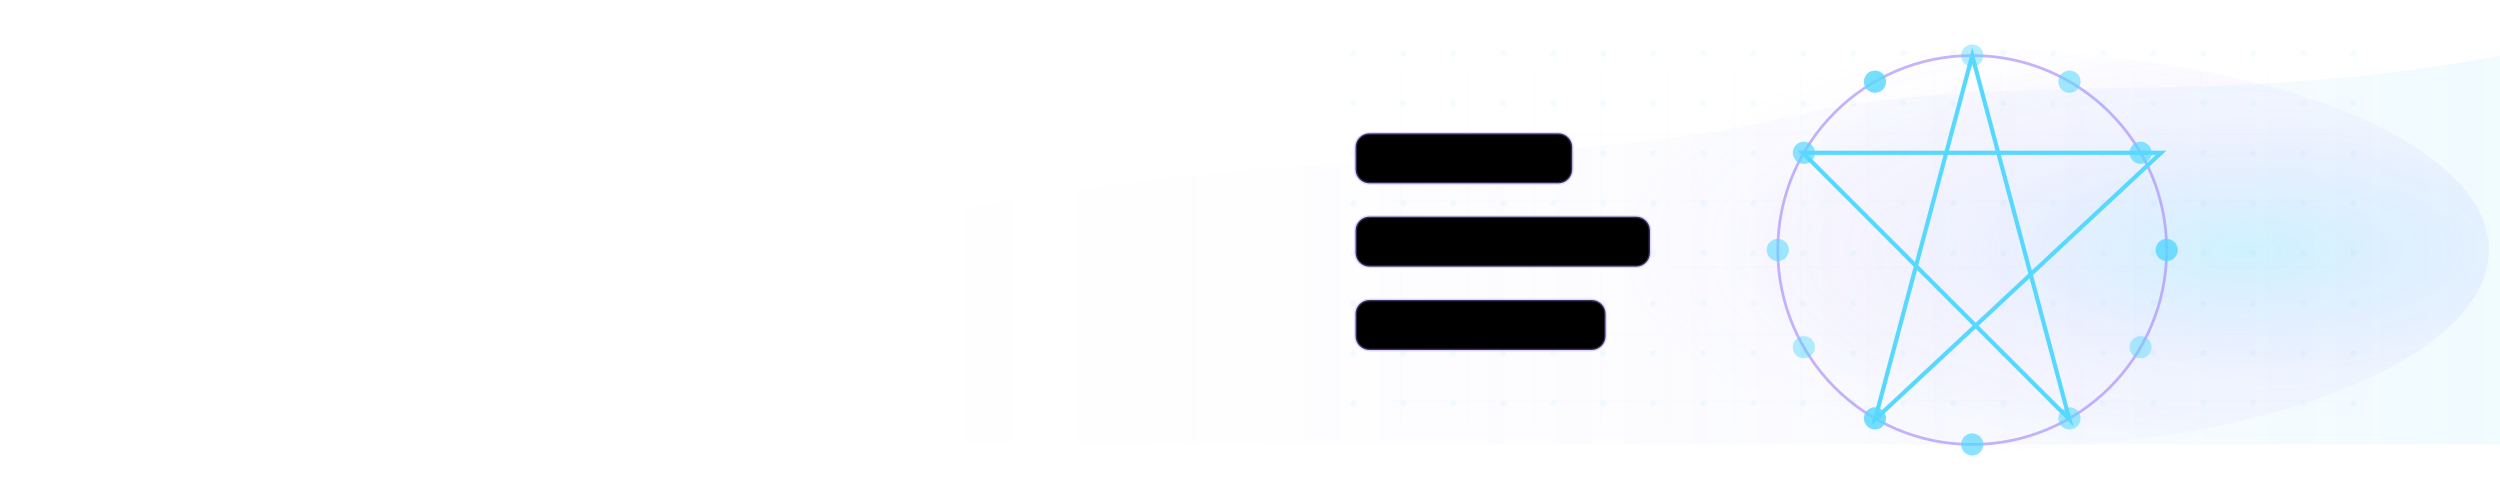
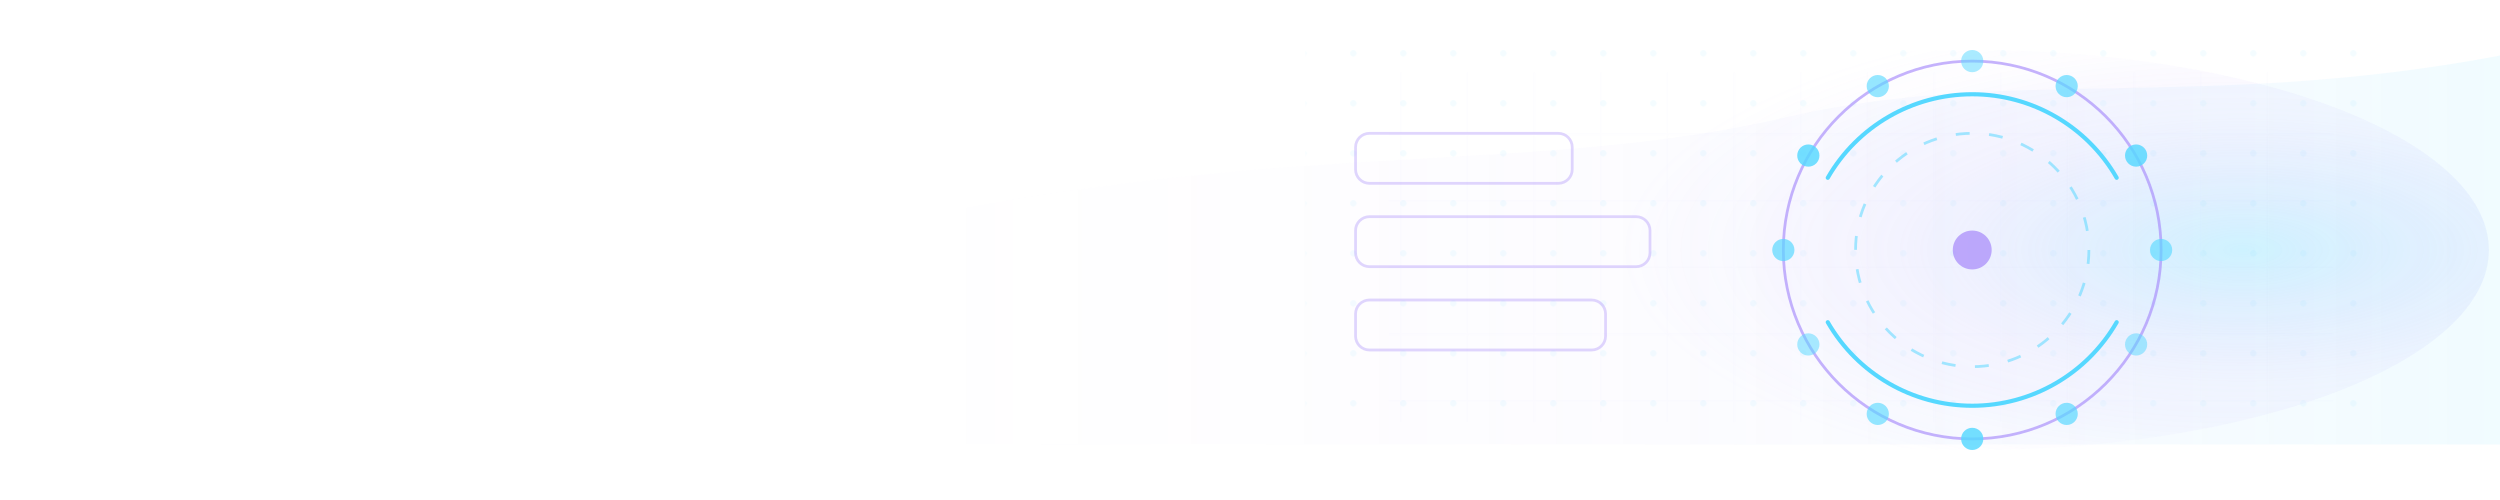
<svg xmlns="http://www.w3.org/2000/svg" viewBox="0 0 900 180" preserveAspectRatio="xMaxYMid meet" role="img" aria-labelledby="title-a6f20ddb desc-a6f20ddb">
  <defs>
    <linearGradient id="fade-a6f20ddb" x1="0" x2="1">
      <stop offset="0%" stop-color="#A78BFA" stop-opacity="0" />
      <stop offset="36%" stop-color="#A78BFA" stop-opacity=".06" />
      <stop offset="100%" stop-color="#56D8FF" stop-opacity=".24" />
    </linearGradient>
    <radialGradient id="glow-a6f20ddb" cx="76%" cy="50%" r="60%">
      <stop offset="0%" stop-color="#56D8FF" stop-opacity=".28" />
      <stop offset="55%" stop-color="#A78BFA" stop-opacity=".08" />
      <stop offset="100%" stop-color="#A78BFA" stop-opacity="0" />
    </radialGradient>
    <filter id="soft-a6f20ddb" x="-30%" y="-50%" width="160%" height="200%">
      <feGaussianBlur stdDeviation="2.1" result="blur" />
      <feMerge>
        <feMergeNode in="blur" />
        <feMergeNode in="SourceGraphic" />
      </feMerge>
    </filter>
    <pattern id="grid-a6f20ddb" width="24" height="24" patternUnits="userSpaceOnUse">
      <path d="M24 0H0V24" fill="none" stroke="#A78BFA" stroke-opacity=".11" stroke-width="1" />
    </pattern>
    <pattern id="dots-a6f20ddb" width="18" height="18" patternUnits="userSpaceOnUse">
      <circle cx="1.2" cy="1.2" r="1.2" fill="#56D8FF" opacity=".22" />
    </pattern>
    <marker id="arrow-a6f20ddb" viewBox="0 0 8 8" refX="7" refY="4" markerWidth="6" markerHeight="6" orient="auto">
      <path d="M0 0L8 4L0 8Z" fill="#56D8FF" opacity=".75" />
    </marker>
  </defs>
  <rect x="470" y="18" width="390" height="144" fill="url(#dots-a6f20ddb)" opacity=".28" />
  <rect x="500" y="26" width="340" height="126" fill="url(#grid-a6f20ddb)" opacity=".18" />
  <ellipse cx="710" cy="90" rx="186" ry="72" fill="url(#glow-a6f20ddb)" opacity=".9" />
  <path d="M330 160H900V20C794 40 722 24 644 42C554 63 472 50 330 78Z" fill="url(#fade-a6f20ddb)" opacity=".35" />
  <g>
-     <circle cx="710" cy="90" r="70" fill="none" stroke="#A78BFA" stroke-opacity=".65" />
-     <path d="M710 20L745 151L649 55L778 55L675 151Z" fill="none" stroke="#56D8FF" stroke-width="1.5" />
-     <circle cx="710.0" cy="20.0" r="4" fill="#56D8FF" opacity=".45" />
-     <circle cx="745.0" cy="29.4" r="4" fill="#56D8FF" opacity=".57" />
-     <circle cx="770.6" cy="55.0" r="4" fill="#56D8FF" opacity=".69" />
-     <circle cx="780.0" cy="90.0" r="4" fill="#56D8FF" opacity=".81" />
-     <circle cx="770.6" cy="125.0" r="4" fill="#56D8FF" opacity=".45" />
-     <circle cx="745.0" cy="150.6" r="4" fill="#56D8FF" opacity=".57" />
-     <circle cx="710.0" cy="160.0" r="4" fill="#56D8FF" opacity=".69" />
-     <circle cx="675.0" cy="150.6" r="4" fill="#56D8FF" opacity=".81" />
-     <circle cx="649.4" cy="125.0" r="4" fill="#56D8FF" opacity=".45" />
-     <circle cx="640.0" cy="90.0" r="4" fill="#56D8FF" opacity=".57" />
-     <circle cx="649.4" cy="55.0" r="4" fill="#56D8FF" opacity=".69" />
-     <circle cx="675.0" cy="29.4" r="4" fill="#56D8FF" opacity=".81" />
-     <g stroke="#A78BFA" stroke-opacity=".35">
+     <circle cx="710" cy="90" r="68" fill="none" stroke="#A78BFA" stroke-opacity=".65" />
+     <circle cx="710" cy="90" r="42" fill="none" stroke="#56D8FF" stroke-opacity=".52" stroke-dasharray="5 7" />
+     <path d="M658 64A60 60 0 0 1 762 64M658 116A60 60 0 0 0 762 116" fill="none" stroke="#56D8FF" stroke-width="1.5" stroke-linecap="round" />
+     <g fill="#56D8FF">
+       <circle cx="710" cy="22" r="4" opacity=".5" />
+       <circle cx="744" cy="31" r="4" opacity=".68" />
+       <circle cx="769" cy="56" r="4" opacity=".82" />
+       <circle cx="778" cy="90" r="4" opacity=".62" />
+       <circle cx="769" cy="124" r="4" opacity=".5" />
+       <circle cx="744" cy="149" r="4" opacity=".68" />
+       <circle cx="710" cy="158" r="4" opacity=".82" />
+       <circle cx="676" cy="149" r="4" opacity=".62" />
+       <circle cx="651" cy="124" r="4" opacity=".5" />
+       <circle cx="642" cy="90" r="4" opacity=".68" />
+       <circle cx="651" cy="56" r="4" opacity=".82" />
+       <circle cx="676" cy="31" r="4" opacity=".62" />
+     </g>
+     <circle cx="710" cy="90" r="7" fill="#A78BFA" opacity=".72" />
+     <g fill="none" stroke="#A78BFA" stroke-opacity=".35">
      <rect x="488" y="48" width="78" height="18" rx="5" />
      <rect x="488" y="78" width="106" height="18" rx="5" />
      <rect x="488" y="108" width="90" height="18" rx="5" />
    </g>
  </g>
</svg>
